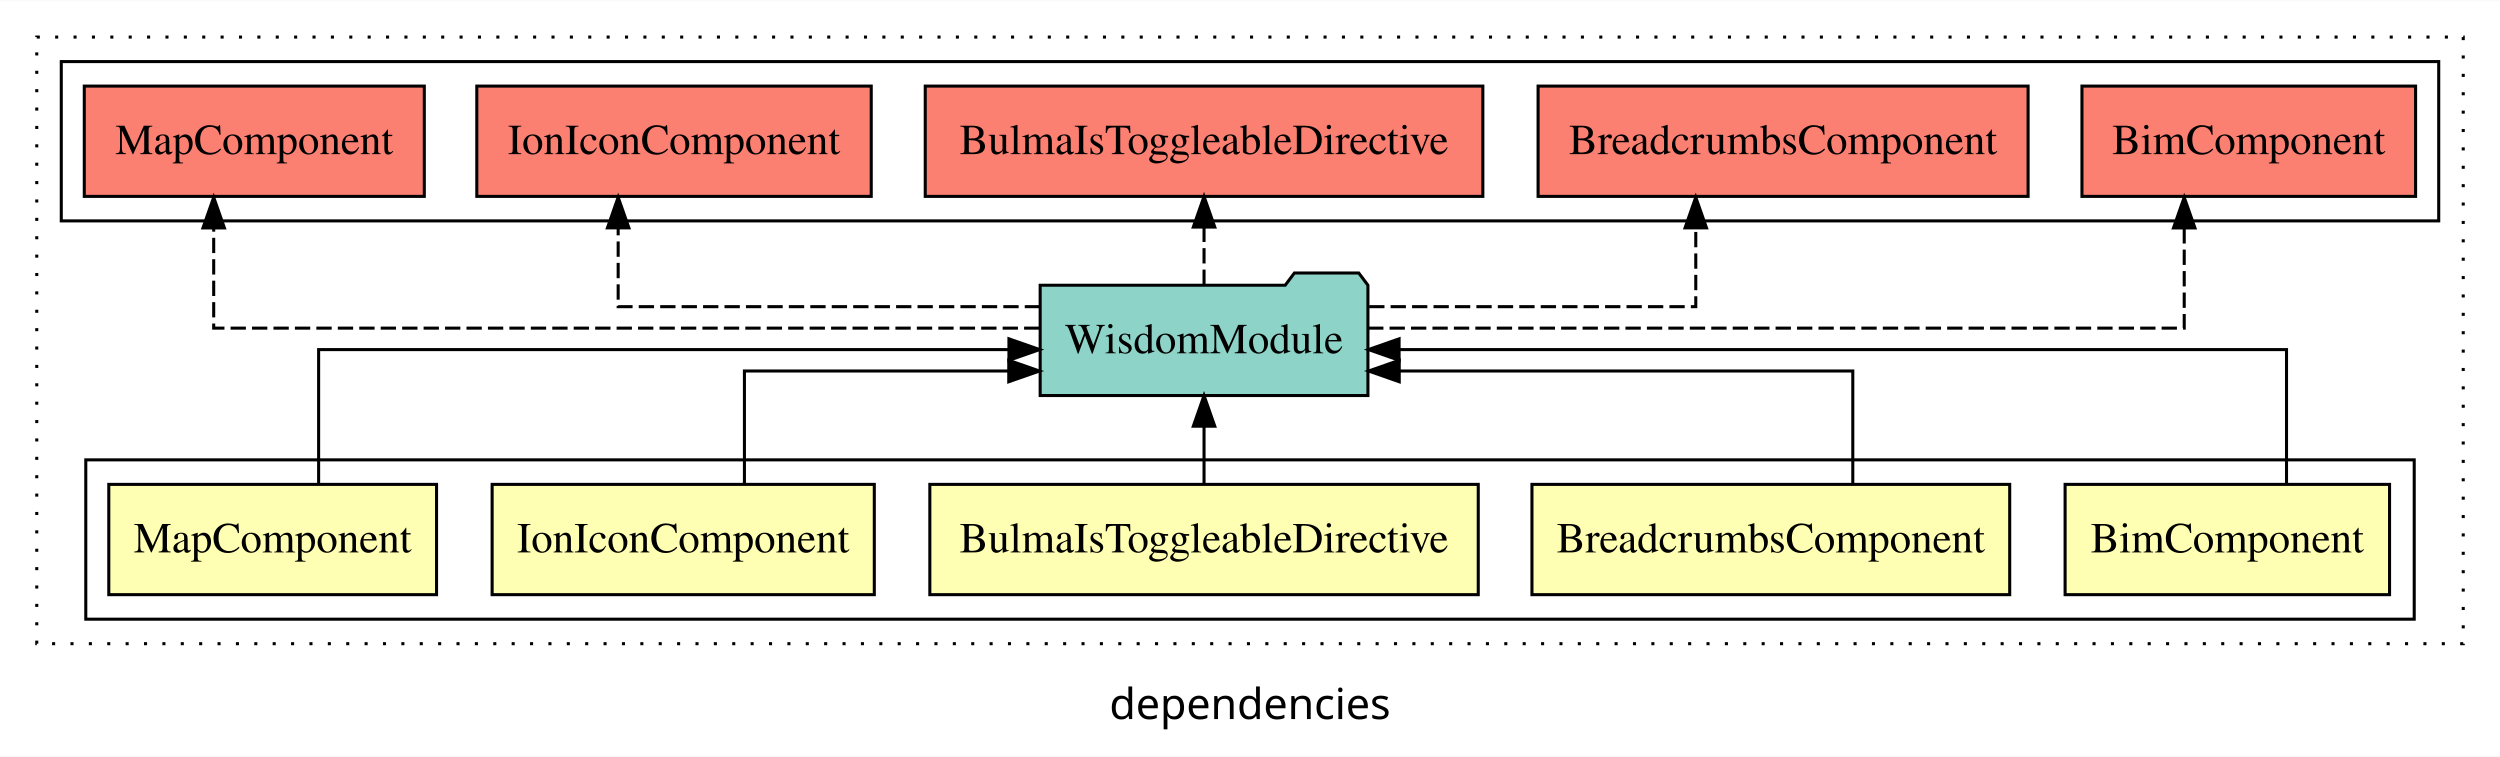
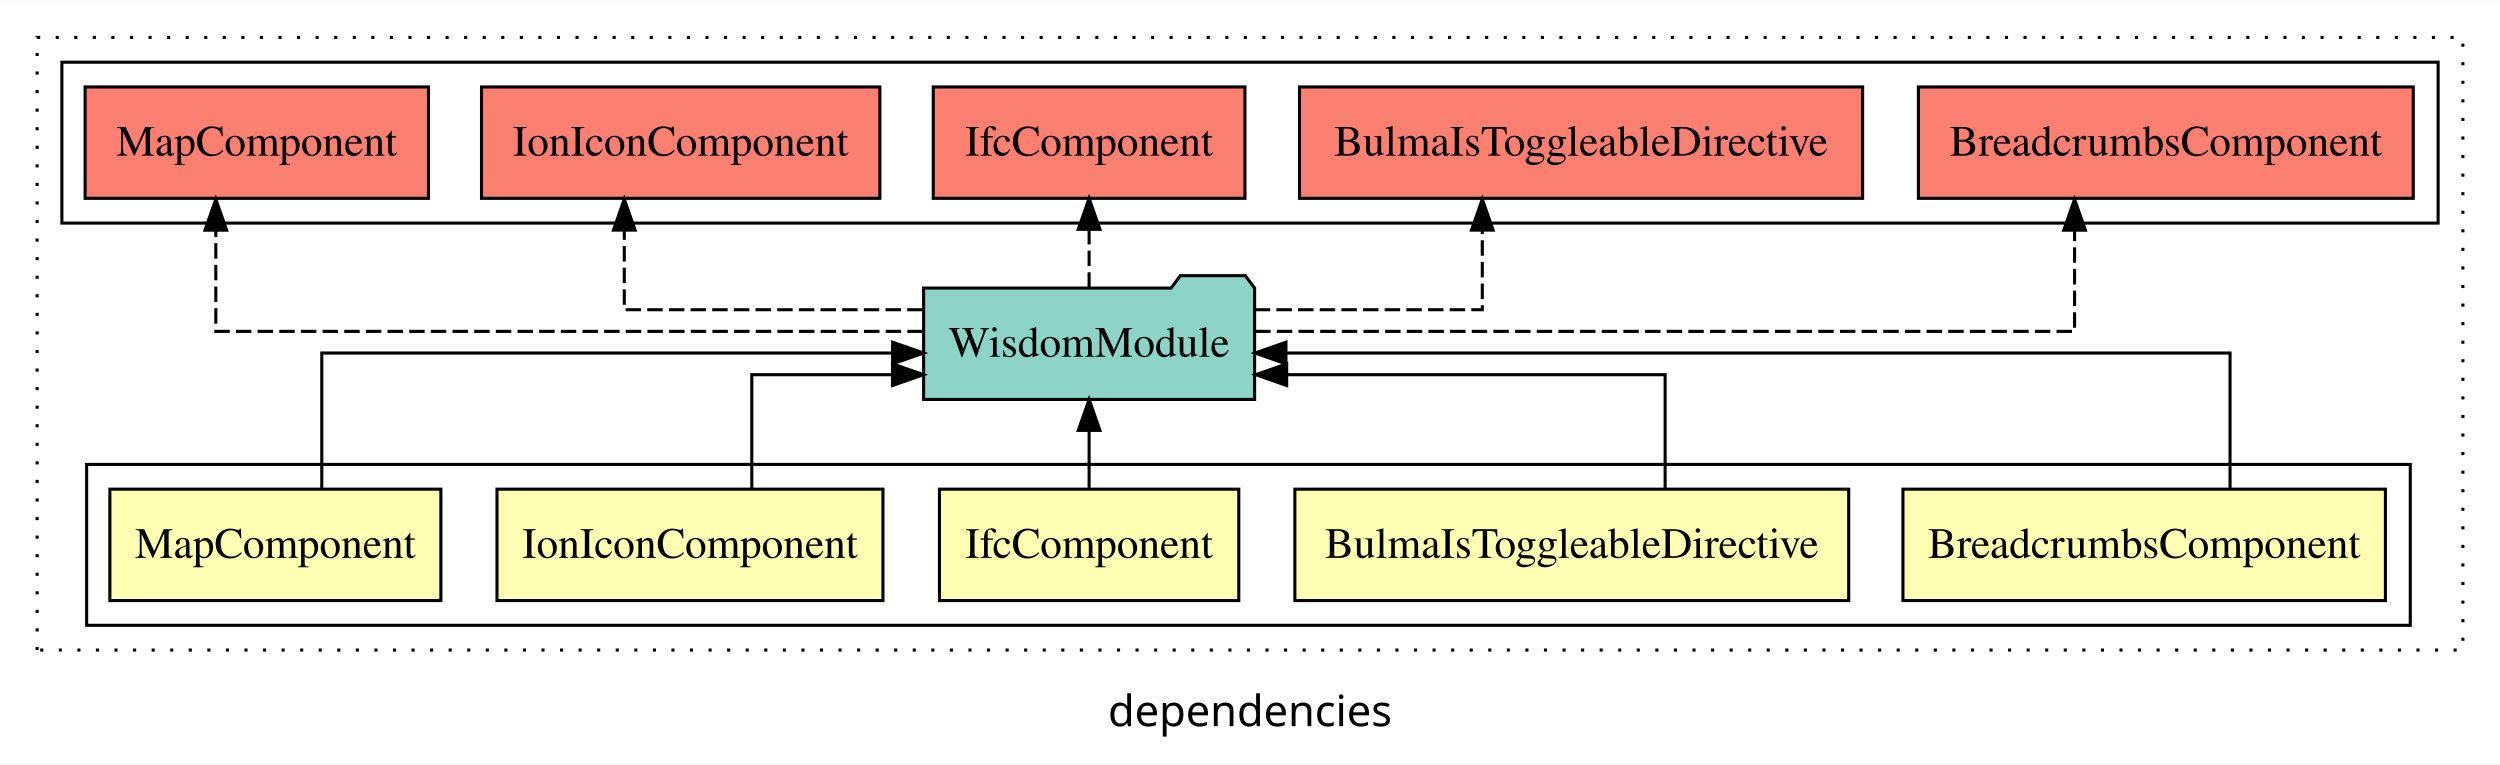
- <svg xmlns="http://www.w3.org/2000/svg" width="816pt" height="247pt" viewBox="0.00 0.00 816.00 246.80">
+ <svg xmlns="http://www.w3.org/2000/svg" width="808pt" height="247pt" viewBox="0.00 0.00 808.00 246.80">
  <g id="graph0" class="graph" transform="scale(1 1) rotate(0) translate(4 242.8)">
-     <polygon fill="white" stroke="transparent" points="-4,4 -4,-242.8 812,-242.8 812,4 -4,4" />
-     <text text-anchor="middle" x="404" y="-8.2" font-family="sans-serif" font-size="14.00">dependencies</text>
+     <polygon fill="white" stroke="transparent" points="-4,4 -4,-242.8 804,-242.8 804,4 -4,4" />
+     <text text-anchor="middle" x="400" y="-8.2" font-family="sans-serif" font-size="14.00">dependencies</text>
    <g id="clust1" class="cluster">
-       <polygon fill="none" stroke="black" stroke-dasharray="1,5" points="8,-32.8 8,-230.8 800,-230.8 800,-32.8 8,-32.8" />
+       <polygon fill="none" stroke="black" stroke-dasharray="1,5" points="8,-32.8 8,-230.8 792,-230.8 792,-32.8 8,-32.8" />
    </g>
    <g id="clust2" class="cluster">
-       <polygon fill="none" stroke="black" points="24,-40.8 24,-92.8 784,-92.8 784,-40.8 24,-40.8" />
+       <polygon fill="none" stroke="black" points="24,-40.8 24,-92.8 775,-92.8 775,-40.8 24,-40.8" />
    </g>
    <g id="clust9" class="cluster">
-       <polygon fill="none" stroke="black" points="16,-170.8 16,-222.8 792,-222.8 792,-170.8 16,-170.8" />
+       <polygon fill="none" stroke="black" points="16,-170.8 16,-222.8 784,-222.8 784,-170.8 16,-170.8" />
    </g>
    <g id="node1" class="node">
-       <polygon fill="#ffffb3" stroke="black" points="775.95,-84.8 670.05,-84.8 670.05,-48.8 775.95,-48.8 775.95,-84.8" />
-       <text text-anchor="middle" x="723" y="-62.6" font-family="Times,serif" font-size="14.00">BimComponent</text>
+       <polygon fill="#ffffb3" stroke="black" points="766.97,-84.8 611.03,-84.8 611.03,-48.8 766.97,-48.8 766.97,-84.8" />
+       <text text-anchor="middle" x="689" y="-62.6" font-family="Times,serif" font-size="14.00">BreadcrumbsComponent</text>
    </g>
    <g id="node6" class="node">
-       <polygon fill="#8dd3c7" stroke="black" points="442.49,-149.8 439.49,-153.8 418.49,-153.8 415.49,-149.8 335.51,-149.8 335.51,-113.8 442.49,-113.8 442.49,-149.8" />
-       <text text-anchor="middle" x="389" y="-127.6" font-family="Times,serif" font-size="14.00">WisdomModule</text>
+       <polygon fill="#8dd3c7" stroke="black" points="401.49,-149.8 398.49,-153.8 377.49,-153.8 374.49,-149.8 294.51,-149.8 294.51,-113.8 401.49,-113.8 401.49,-149.8" />
+       <text text-anchor="middle" x="348" y="-127.6" font-family="Times,serif" font-size="14.00">WisdomModule</text>
    </g>
    <g id="edge1" class="edge">
-       <path fill="none" stroke="black" d="M742.32,-85.07C742.32,-103.36 742.32,-128.8 742.32,-128.8 742.32,-128.8 452.66,-128.8 452.66,-128.8" />
-       <polygon fill="black" stroke="black" points="452.66,-125.3 442.66,-128.8 452.66,-132.3 452.66,-125.3" />
+       <path fill="none" stroke="black" d="M716.75,-85.07C716.75,-103.36 716.75,-128.8 716.75,-128.8 716.75,-128.8 411.62,-128.8 411.62,-128.8" />
+       <polygon fill="black" stroke="black" points="411.62,-125.3 401.62,-128.8 411.62,-132.3 411.62,-125.3" />
    </g>
    <g id="node2" class="node">
-       <polygon fill="#ffffb3" stroke="black" points="651.97,-84.8 496.03,-84.8 496.03,-48.8 651.97,-48.8 651.97,-84.8" />
-       <text text-anchor="middle" x="574" y="-62.6" font-family="Times,serif" font-size="14.00">BreadcrumbsComponent</text>
+       <polygon fill="#ffffb3" stroke="black" points="593.5,-84.8 414.5,-84.8 414.5,-48.8 593.5,-48.8 593.5,-84.8" />
+       <text text-anchor="middle" x="504" y="-62.6" font-family="Times,serif" font-size="14.00">BulmaIsToggleableDirective</text>
    </g>
    <g id="edge2" class="edge">
-       <path fill="none" stroke="black" d="M600.75,-84.81C600.75,-100.85 600.75,-121.8 600.75,-121.8 600.75,-121.8 452.71,-121.8 452.71,-121.8" />
-       <polygon fill="black" stroke="black" points="452.71,-118.3 442.71,-121.8 452.71,-125.3 452.71,-118.3" />
+       <path fill="none" stroke="black" d="M534.17,-84.81C534.17,-100.85 534.17,-121.8 534.17,-121.8 534.17,-121.8 411.85,-121.8 411.85,-121.8" />
+       <polygon fill="black" stroke="black" points="411.85,-118.3 401.85,-121.8 411.85,-125.3 411.85,-118.3" />
    </g>
    <g id="node3" class="node">
-       <polygon fill="#ffffb3" stroke="black" points="478.5,-84.8 299.5,-84.8 299.5,-48.8 478.5,-48.8 478.5,-84.8" />
-       <text text-anchor="middle" x="389" y="-62.6" font-family="Times,serif" font-size="14.00">BulmaIsToggleableDirective</text>
+       <polygon fill="#ffffb3" stroke="black" points="396.37,-84.8 299.63,-84.8 299.63,-48.8 396.37,-48.8 396.37,-84.8" />
+       <text text-anchor="middle" x="348" y="-62.6" font-family="Times,serif" font-size="14.00">IfcComponent</text>
    </g>
    <g id="edge3" class="edge">
-       <path fill="none" stroke="black" d="M389,-84.91C389,-84.91 389,-103.79 389,-103.79" />
-       <polygon fill="black" stroke="black" points="385.5,-103.79 389,-113.79 392.5,-103.79 385.5,-103.79" />
+       <path fill="none" stroke="black" d="M348,-84.91C348,-84.91 348,-103.79 348,-103.79" />
+       <polygon fill="black" stroke="black" points="344.5,-103.79 348,-113.79 351.5,-103.79 344.5,-103.79" />
    </g>
    <g id="node4" class="node">
      <polygon fill="#ffffb3" stroke="black" points="281.37,-84.8 156.63,-84.8 156.63,-48.8 281.37,-48.8 281.37,-84.8" />
      <text text-anchor="middle" x="219" y="-62.6" font-family="Times,serif" font-size="14.00">IonIconComponent</text>
    </g>
    <g id="edge4" class="edge">
-       <path fill="none" stroke="black" d="M238.98,-84.81C238.98,-100.85 238.98,-121.8 238.98,-121.8 238.98,-121.8 325.26,-121.8 325.26,-121.8" />
-       <polygon fill="black" stroke="black" points="325.26,-125.3 335.26,-121.8 325.26,-118.3 325.26,-125.3" />
+       <path fill="none" stroke="black" d="M238.98,-84.81C238.98,-100.85 238.98,-121.8 238.98,-121.8 238.98,-121.8 284.45,-121.8 284.45,-121.8" />
+       <polygon fill="black" stroke="black" points="284.45,-125.3 294.45,-121.8 284.45,-118.3 284.45,-125.3" />
    </g>
    <g id="node5" class="node">
      <polygon fill="#ffffb3" stroke="black" points="138.49,-84.8 31.51,-84.8 31.51,-48.8 138.49,-48.8 138.49,-84.8" />
      <text text-anchor="middle" x="85" y="-62.6" font-family="Times,serif" font-size="14.00">MapComponent</text>
    </g>
    <g id="edge5" class="edge">
-       <path fill="none" stroke="black" d="M100,-85.07C100,-103.36 100,-128.8 100,-128.8 100,-128.8 325.32,-128.8 325.32,-128.8" />
-       <polygon fill="black" stroke="black" points="325.32,-132.3 335.32,-128.8 325.32,-125.3 325.32,-132.3" />
+       <path fill="none" stroke="black" d="M100,-85.07C100,-103.36 100,-128.8 100,-128.8 100,-128.8 284.49,-128.8 284.49,-128.8" />
+       <polygon fill="black" stroke="black" points="284.49,-132.3 294.49,-128.8 284.49,-125.3 284.49,-132.3" />
    </g>
    <g id="node7" class="node">
-       <polygon fill="#fb8072" stroke="black" points="784.45,-214.8 675.55,-214.8 675.55,-178.8 784.45,-178.8 784.45,-214.8" />
-       <text text-anchor="middle" x="730" y="-192.6" font-family="Times,serif" font-size="14.00">BimComponent </text>
+       <polygon fill="#fb8072" stroke="black" points="775.97,-214.8 616.03,-214.8 616.03,-178.8 775.97,-178.8 775.97,-214.8" />
+       <text text-anchor="middle" x="696" y="-192.6" font-family="Times,serif" font-size="14.00">BreadcrumbsComponent </text>
    </g>
    <g id="edge6" class="edge">
-       <path fill="none" stroke="black" stroke-dasharray="5,2" d="M442.55,-135.8C533.62,-135.8 708.93,-135.8 708.93,-135.8 708.93,-135.8 708.93,-168.5 708.93,-168.5" />
-       <polygon fill="black" stroke="black" points="705.43,-168.5 708.93,-178.5 712.43,-168.5 705.43,-168.5" />
+       <path fill="none" stroke="black" stroke-dasharray="5,2" d="M401.67,-135.8C492.44,-135.8 666.5,-135.8 666.5,-135.8 666.5,-135.8 666.5,-168.5 666.5,-168.5" />
+       <polygon fill="black" stroke="black" points="663,-168.5 666.5,-178.5 670,-168.5 663,-168.5" />
    </g>
    <g id="node8" class="node">
-       <polygon fill="#fb8072" stroke="black" points="657.97,-214.8 498.03,-214.8 498.03,-178.8 657.97,-178.8 657.97,-214.8" />
-       <text text-anchor="middle" x="578" y="-192.6" font-family="Times,serif" font-size="14.00">BreadcrumbsComponent </text>
+       <polygon fill="#fb8072" stroke="black" points="598,-214.8 416,-214.8 416,-178.8 598,-178.8 598,-214.8" />
+       <text text-anchor="middle" x="507" y="-192.6" font-family="Times,serif" font-size="14.00">BulmaIsToggleableDirective </text>
    </g>
    <g id="edge7" class="edge">
-       <path fill="none" stroke="black" stroke-dasharray="5,2" d="M442.89,-142.8C489.52,-142.8 549.5,-142.8 549.5,-142.8 549.5,-142.8 549.5,-168.52 549.5,-168.52" />
-       <polygon fill="black" stroke="black" points="546,-168.52 549.5,-178.52 553,-168.52 546,-168.52" />
+       <path fill="none" stroke="black" stroke-dasharray="5,2" d="M401.53,-142.8C436.26,-142.8 475.08,-142.8 475.08,-142.8 475.08,-142.8 475.08,-168.52 475.08,-168.52" />
+       <polygon fill="black" stroke="black" points="471.58,-168.52 475.08,-178.52 478.58,-168.52 471.58,-168.52" />
    </g>
    <g id="node9" class="node">
-       <polygon fill="#fb8072" stroke="black" points="480,-214.8 298,-214.8 298,-178.8 480,-178.8 480,-214.8" />
-       <text text-anchor="middle" x="389" y="-192.6" font-family="Times,serif" font-size="14.00">BulmaIsToggleableDirective </text>
+       <polygon fill="#fb8072" stroke="black" points="398.37,-214.8 297.63,-214.8 297.63,-178.8 398.37,-178.8 398.37,-214.8" />
+       <text text-anchor="middle" x="348" y="-192.6" font-family="Times,serif" font-size="14.00">IfcComponent </text>
    </g>
    <g id="edge8" class="edge">
-       <path fill="none" stroke="black" stroke-dasharray="5,2" d="M389,-149.91C389,-149.91 389,-168.79 389,-168.79" />
-       <polygon fill="black" stroke="black" points="385.5,-168.79 389,-178.79 392.5,-168.79 385.5,-168.79" />
+       <path fill="none" stroke="black" stroke-dasharray="5,2" d="M348,-149.91C348,-149.91 348,-168.79 348,-168.79" />
+       <polygon fill="black" stroke="black" points="344.5,-168.79 348,-178.79 351.5,-168.79 344.5,-168.79" />
    </g>
    <g id="node10" class="node">
      <polygon fill="#fb8072" stroke="black" points="280.37,-214.8 151.63,-214.8 151.63,-178.8 280.37,-178.8 280.37,-214.8" />
      <text text-anchor="middle" x="216" y="-192.6" font-family="Times,serif" font-size="14.00">IonIconComponent </text>
    </g>
    <g id="edge9" class="edge">
-       <path fill="none" stroke="black" stroke-dasharray="5,2" d="M335.48,-142.8C278.91,-142.8 197.77,-142.8 197.77,-142.8 197.77,-142.8 197.77,-168.52 197.77,-168.52" />
+       <path fill="none" stroke="black" stroke-dasharray="5,2" d="M294.19,-142.8C251.08,-142.8 197.77,-142.8 197.77,-142.8 197.77,-142.8 197.77,-168.52 197.77,-168.52" />
      <polygon fill="black" stroke="black" points="194.27,-168.52 197.77,-178.52 201.27,-168.52 194.27,-168.52" />
    </g>
    <g id="node11" class="node">
      <polygon fill="#fb8072" stroke="black" points="134.49,-214.8 23.51,-214.8 23.51,-178.8 134.49,-178.8 134.49,-214.8" />
      <text text-anchor="middle" x="79" y="-192.6" font-family="Times,serif" font-size="14.00">MapComponent </text>
    </g>
    <g id="edge10" class="edge">
-       <path fill="none" stroke="black" stroke-dasharray="5,2" d="M335.26,-135.8C243.34,-135.8 65.75,-135.8 65.75,-135.8 65.75,-135.8 65.75,-168.5 65.75,-168.5" />
+       <path fill="none" stroke="black" stroke-dasharray="5,2" d="M294.25,-135.8C212.35,-135.8 65.75,-135.8 65.75,-135.8 65.75,-135.8 65.75,-168.5 65.75,-168.5" />
      <polygon fill="black" stroke="black" points="62.25,-168.5 65.75,-178.5 69.25,-168.5 62.25,-168.5" />
    </g>
  </g>
</svg>
